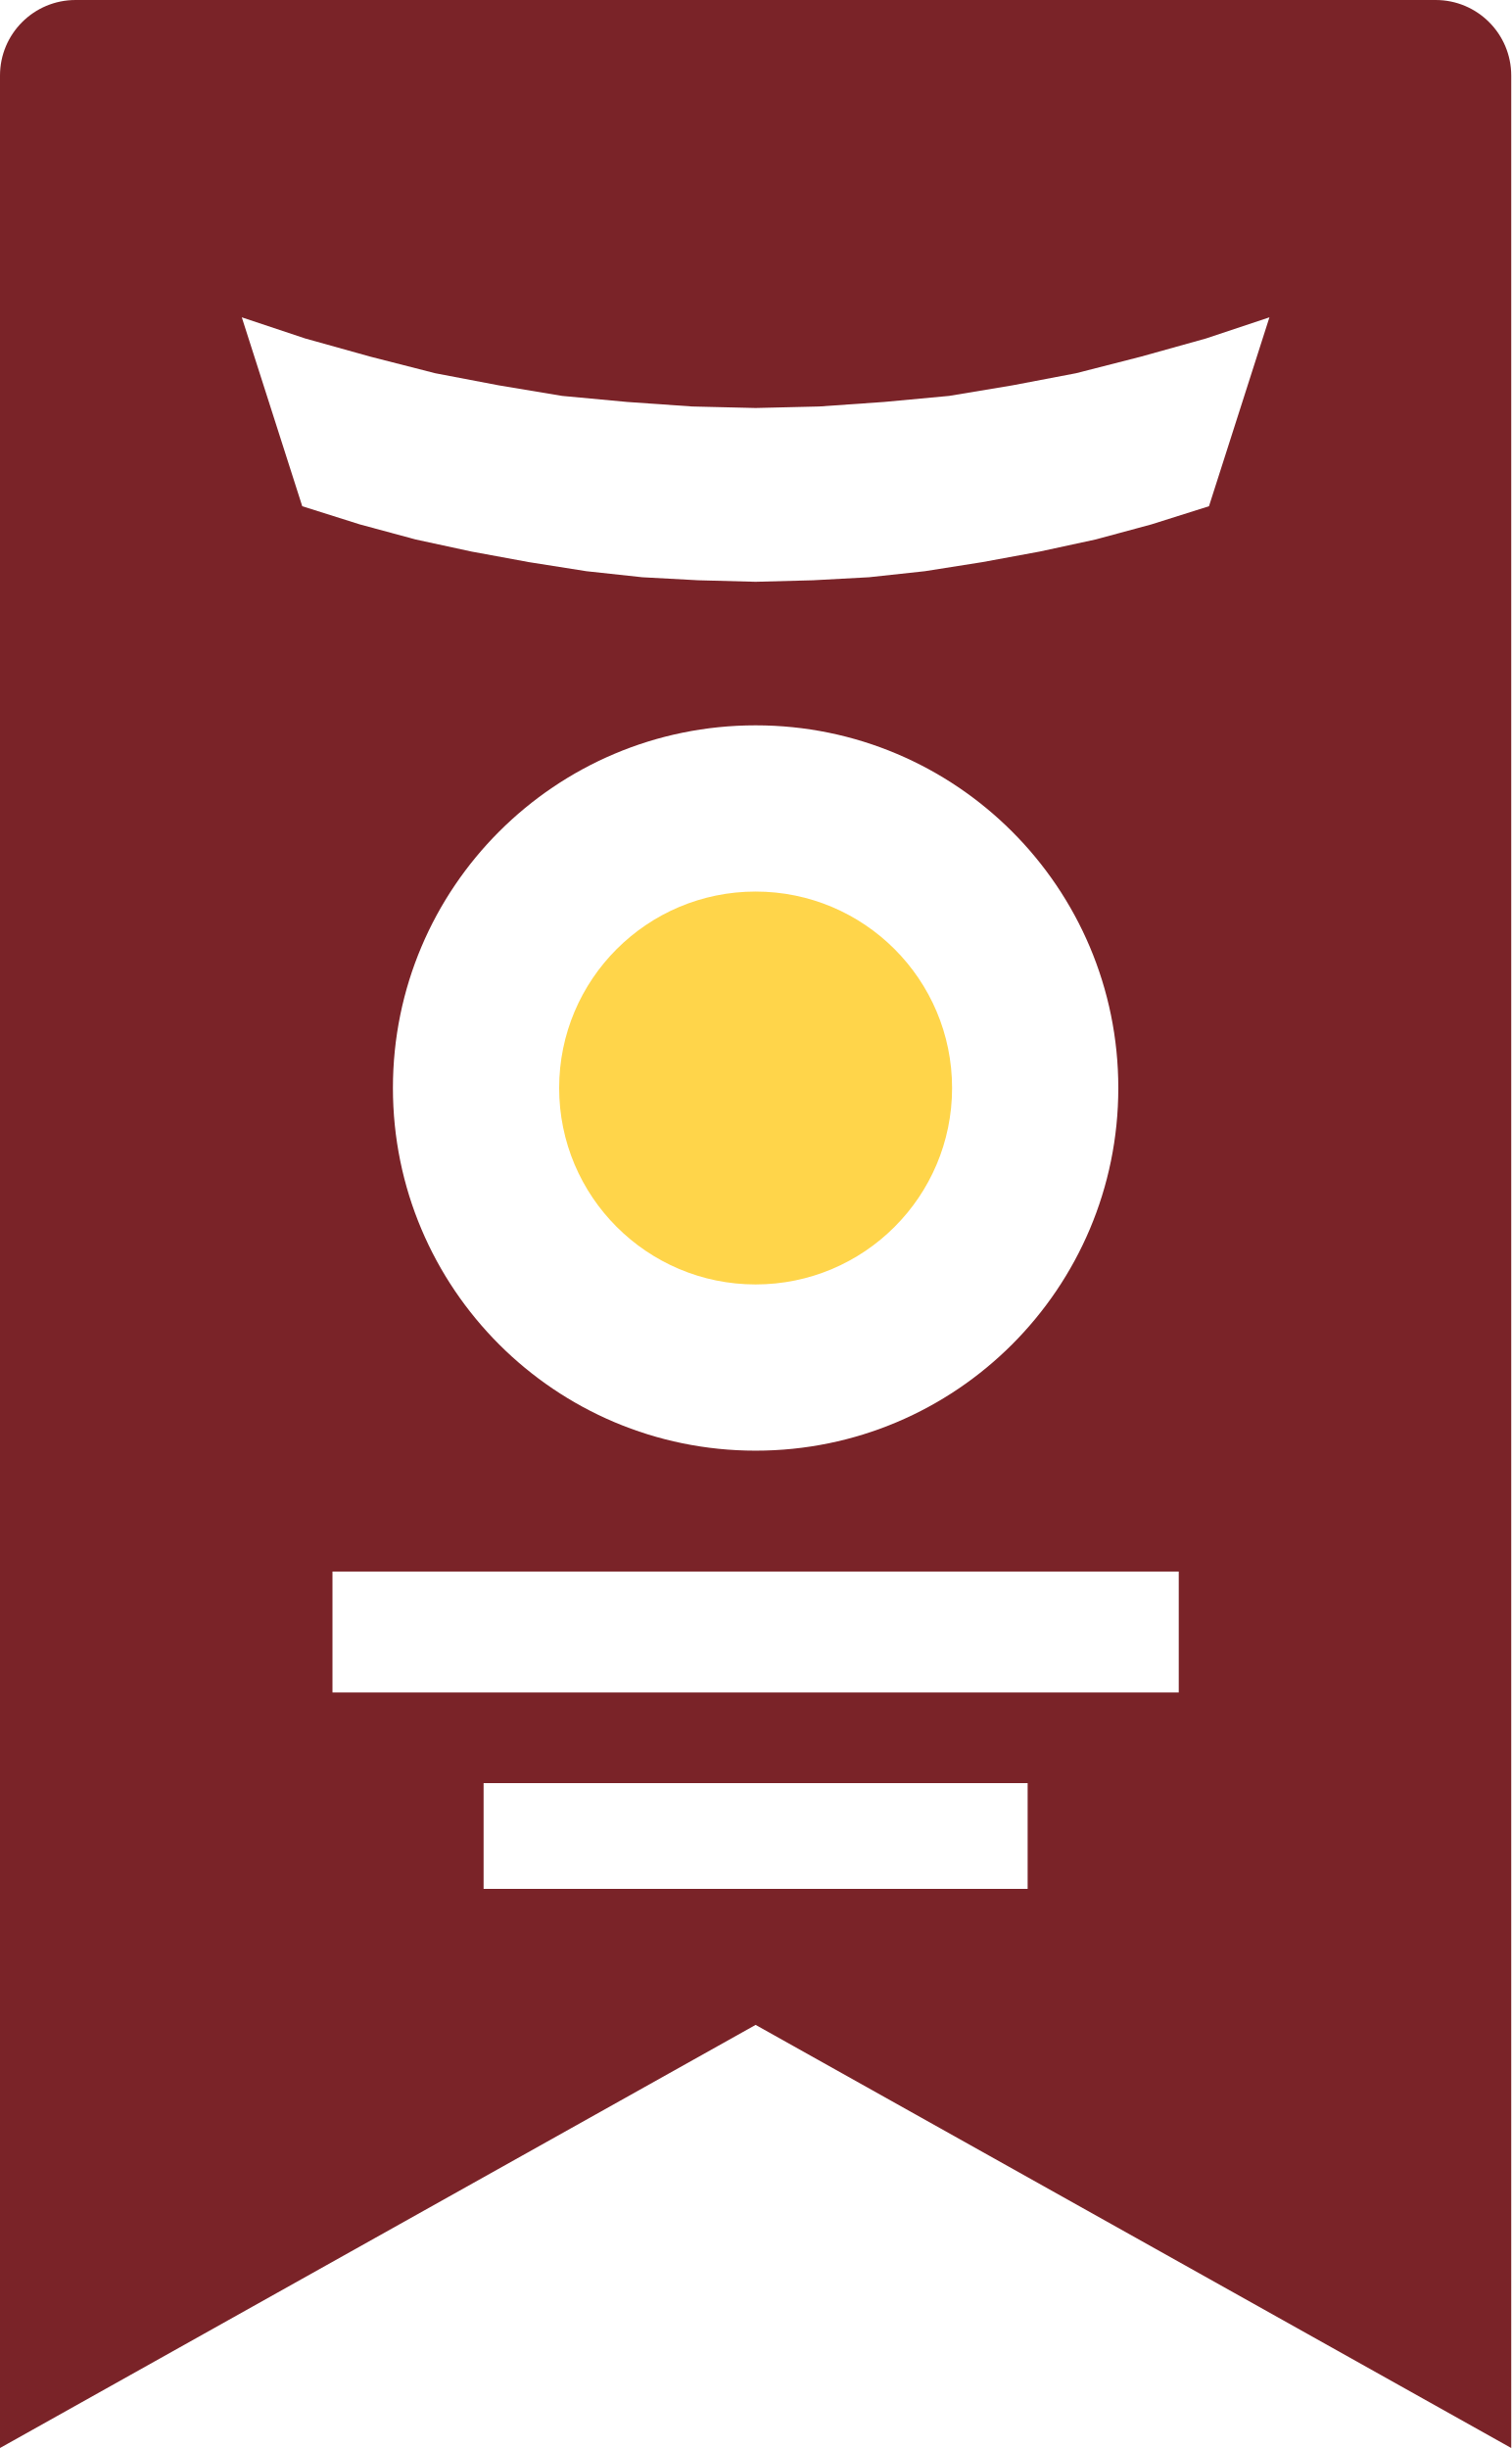
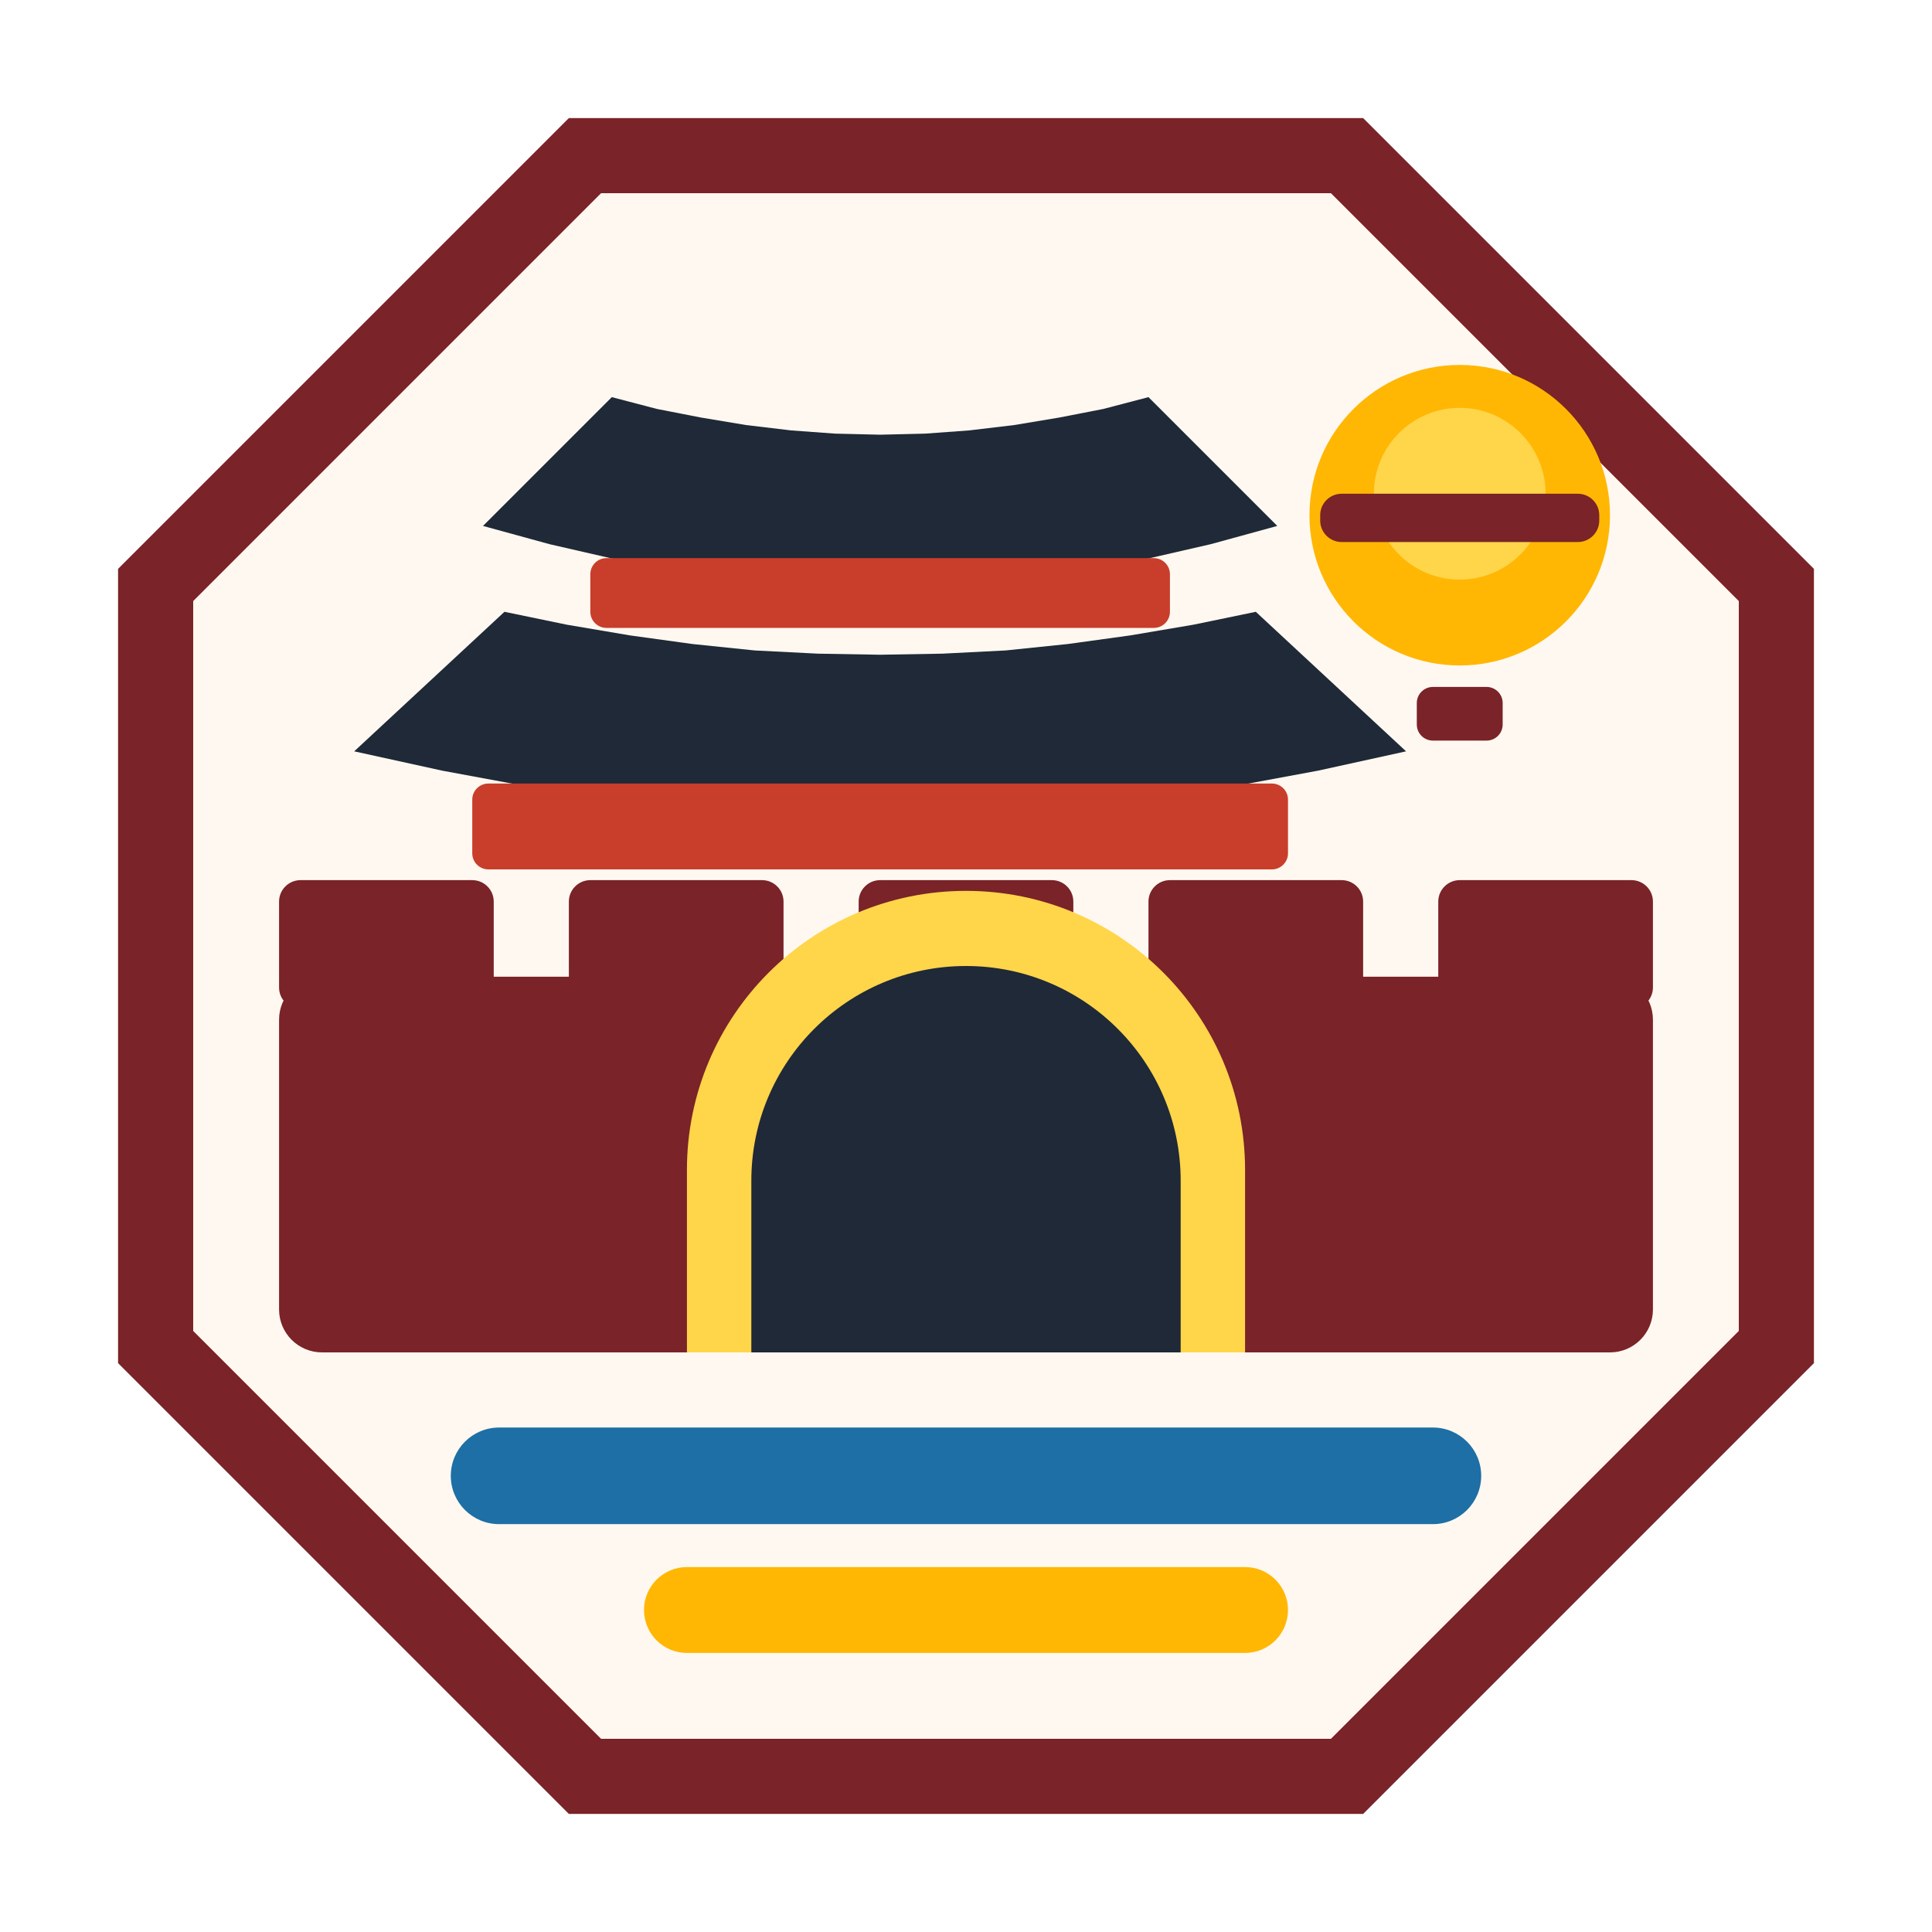
- <svg xmlns="http://www.w3.org/2000/svg" viewBox="0 0 100 162" aria-hidden="true" focusable="false">
-   <path fill="#7A2328" fill-rule="evenodd" d="M5 0H95A5 5 0 0 1 100 5V162L50 134L0 162V5A5 5 0 0 1 5 0ZM16 21L20.2 22.4L24.5 23.6L28.8 24.7L33 25.5L37.2 26.2L41.5 26.6L45.8 26.9L50 27L54.2 26.9L58.5 26.6L62.8 26.2L67 25.5L71.2 24.7L75.5 23.6L79.8 22.4L84 21L80 33.5L76.2 34.7L72.5 35.7L68.8 36.5L65 37.2L61.2 37.8L57.5 38.2L53.8 38.4L50 38.5L46.2 38.4L42.5 38.2L38.8 37.8L35 37.2L31.2 36.5L27.5 35.7L23.8 34.7L20 33.5ZM26 72A24 24 0 1 0 74 72A24 24 0 1 0 26 72ZM22 104L78 104L78 112L22 112ZM32 118L68 118L68 125L32 125Z" />
-   <path fill="#FFD54A" d="M37 72A13 13 0 1 0 63 72A13 13 0 1 0 37 72Z" />
+ <svg xmlns="http://www.w3.org/2000/svg" viewBox="0 0 180 180" aria-hidden="true" focusable="false">
+   <polygon points="53,11 127,11 169,53 169,127 127,169 53,169 11,127 11,53" fill="#7A2328" />
+   <polygon points="56,18 124,18 162,56 162,124 124,162 56,162 18,124 18,56" fill="#FFF8F0" />
+   <circle cx="136" cy="48" r="14" fill="#FFB703" />
+   <circle cx="136" cy="46" r="8" fill="#FFD54A" />
+   <rect x="123" y="46" width="26" height="4.5" rx="2" fill="#7A2328" />
+   <rect x="132" y="64" width="8" height="5" rx="1.5" fill="#7A2328" />
+   <polygon points="57,37 61.2,38.1 65.3,38.9 69.5,39.6 73.7,40.1 77.8,40.4 82,40.5 86.2,40.4 90.3,40.1 94.5,39.6 98.7,38.9 102.8,38.1 107,37 119,49 112.8,50.7 106.7,52.1 100.5,53.1 94.3,53.9 88.2,54.3 82,54.5 75.8,54.3 69.7,53.9 63.5,53.1 57.3,52.1 51.2,50.7 45,49" fill="#1F2937" />
+   <rect x="55" y="52" width="54" height="6.5" rx="1.5" fill="#C83E2B" />
+   <polygon points="47,57 52.8,58.2 58.7,59.2 64.5,60 70.3,60.6 76.2,60.9 82,61 87.8,60.9 93.7,60.6 99.5,60 105.3,59.2 111.2,58.2 117,57 131,70 122.8,71.8 114.7,73.3 106.5,74.5 98.3,75.3 90.2,75.8 82,76 73.8,75.8 65.7,75.3 57.5,74.5 49.3,73.3 41.2,71.8 33,70" fill="#1F2937" />
+   <rect x="44" y="73" width="76" height="8" rx="1.5" fill="#C83E2B" />
+   <rect x="26" y="82" width="20" height="12" rx="2" fill="#7A2328" />
+   <rect x="53" y="82" width="20" height="12" rx="2" fill="#7A2328" />
+   <rect x="80" y="82" width="20" height="12" rx="2" fill="#7A2328" />
+   <rect x="107" y="82" width="20" height="12" rx="2" fill="#7A2328" />
+   <rect x="134" y="82" width="20" height="12" rx="2" fill="#7A2328" />
+   <rect x="26" y="91" width="128" height="35" rx="4" fill="#7A2328" />
+   <path fill="#FFD54A" d="M64 126 L64 109 A26 26 0 0 1 116 109 L116 126 Z" />
+   <path fill="#1F2937" d="M70 126 L70 110 A20 20 0 0 1 110 110 L110 126 Z" />
+   <rect x="42" y="133" width="96" height="9" rx="4.5" fill="#1D6FA5" />
+   <rect x="60" y="146" width="60" height="8" rx="4" fill="#FFB703" />
</svg>
